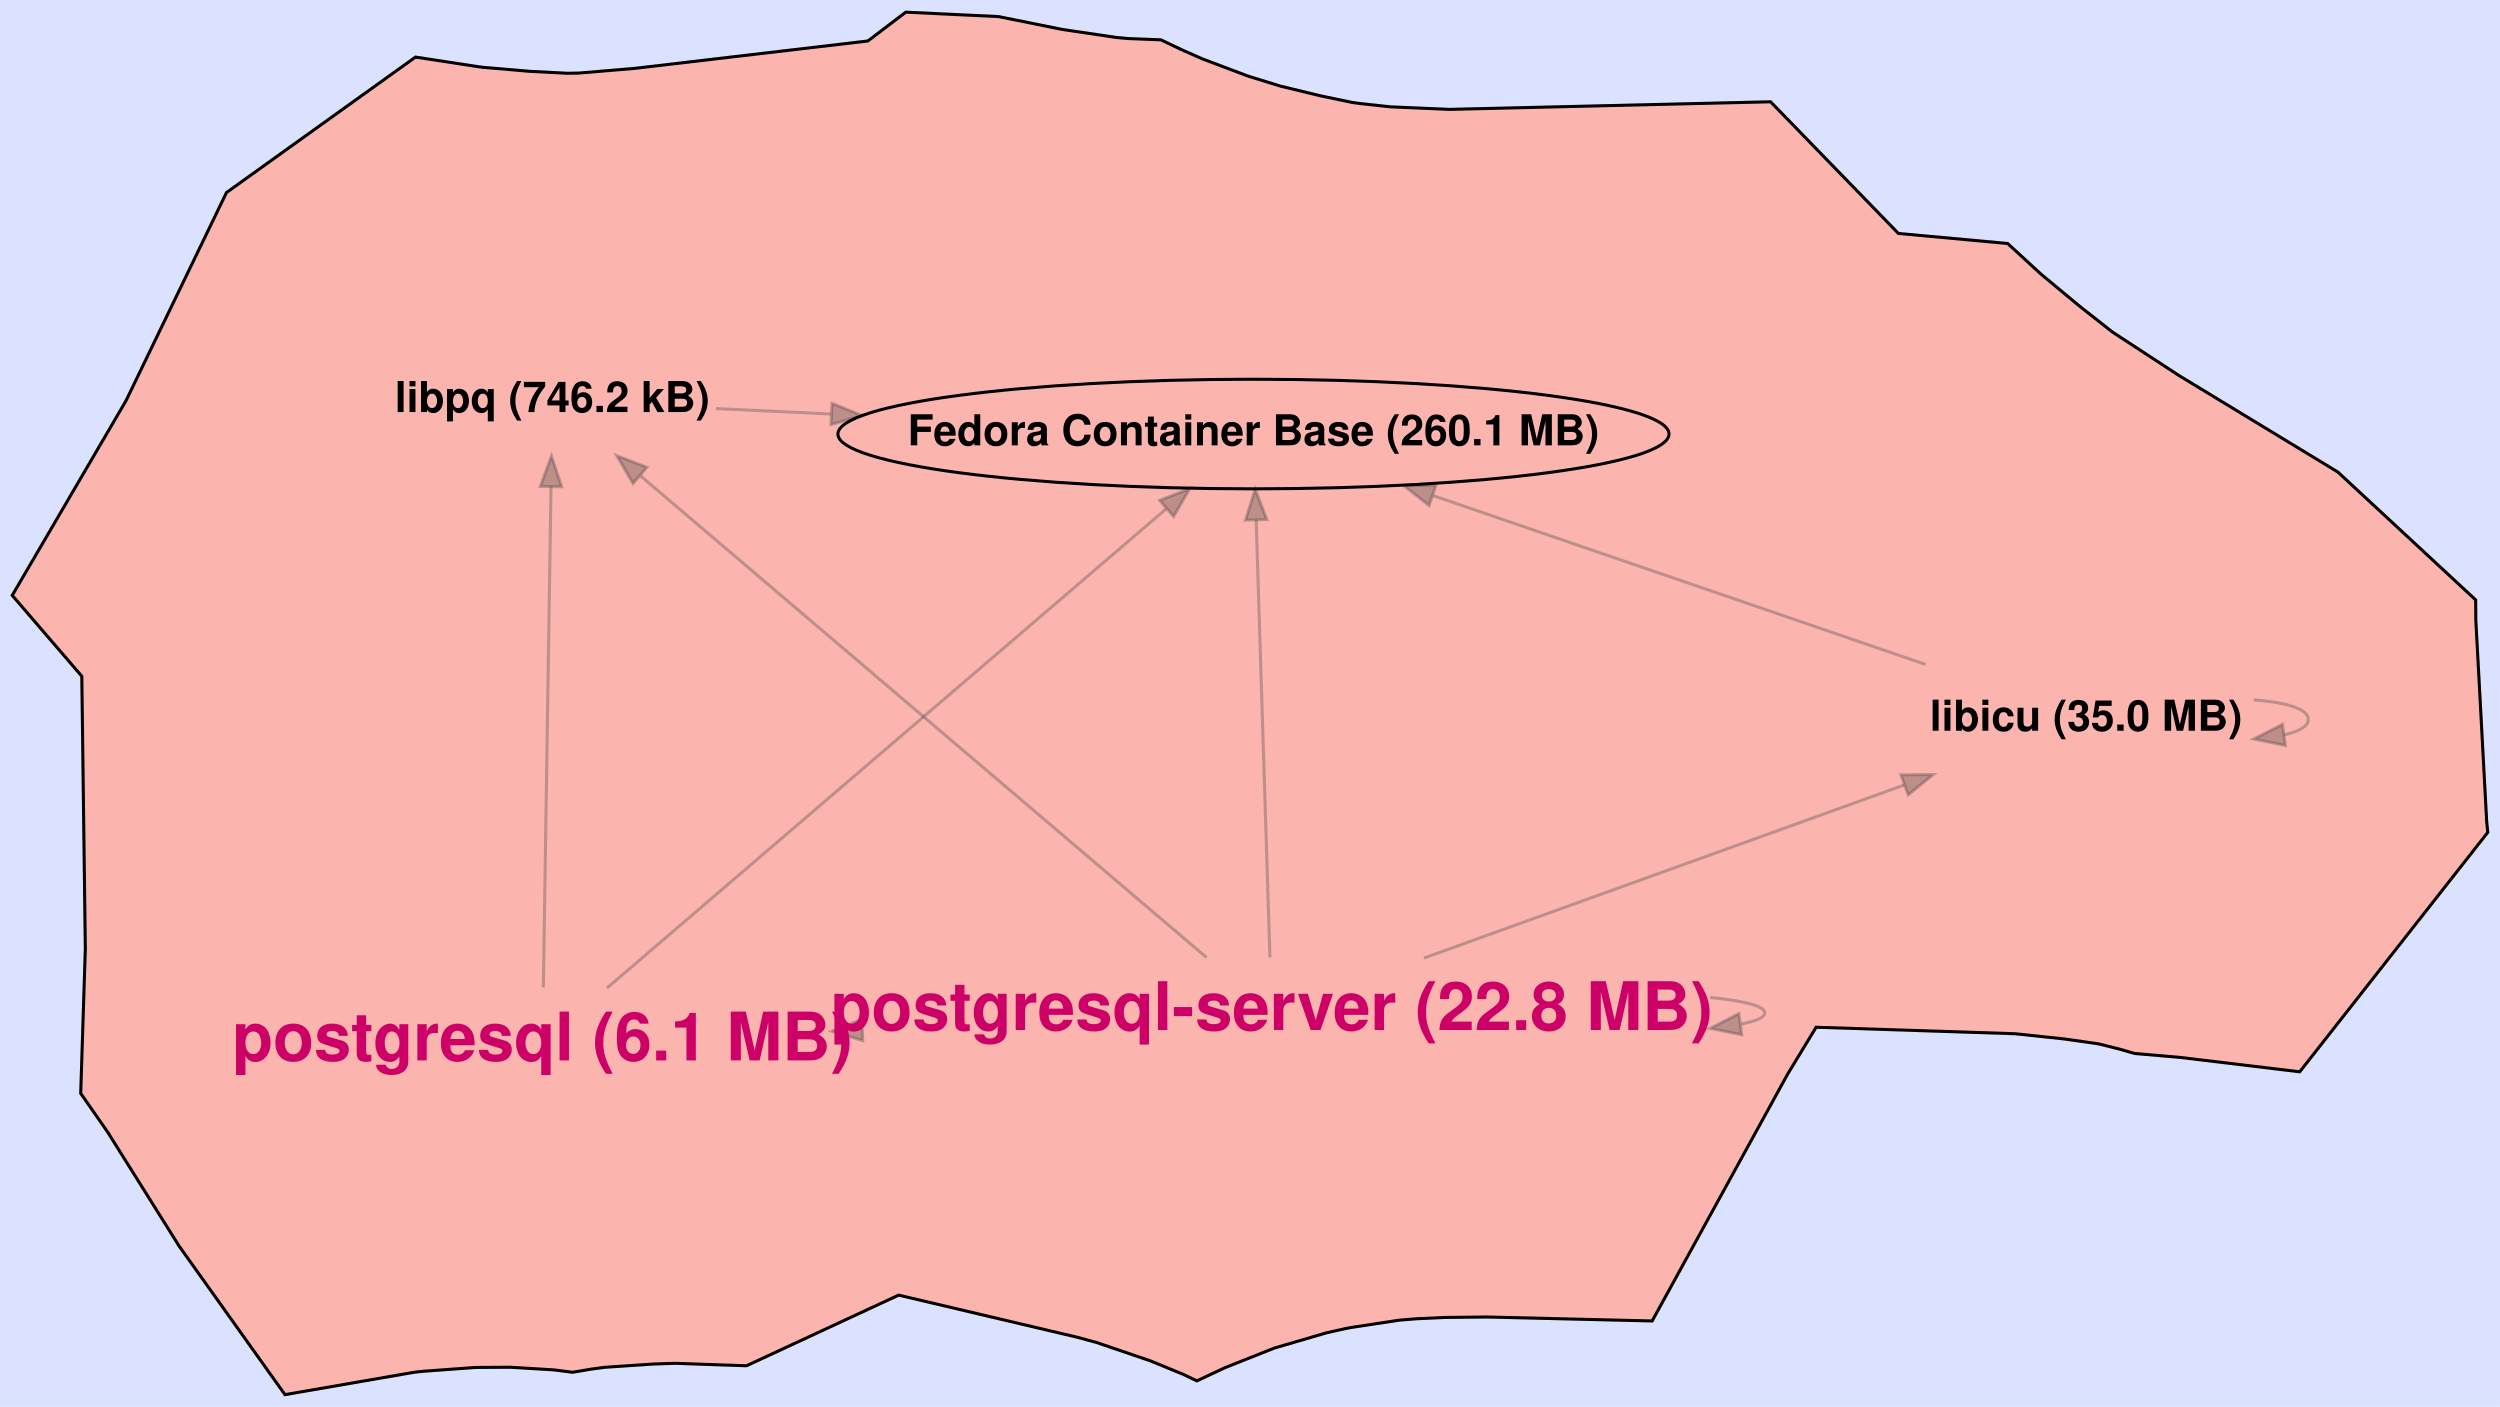
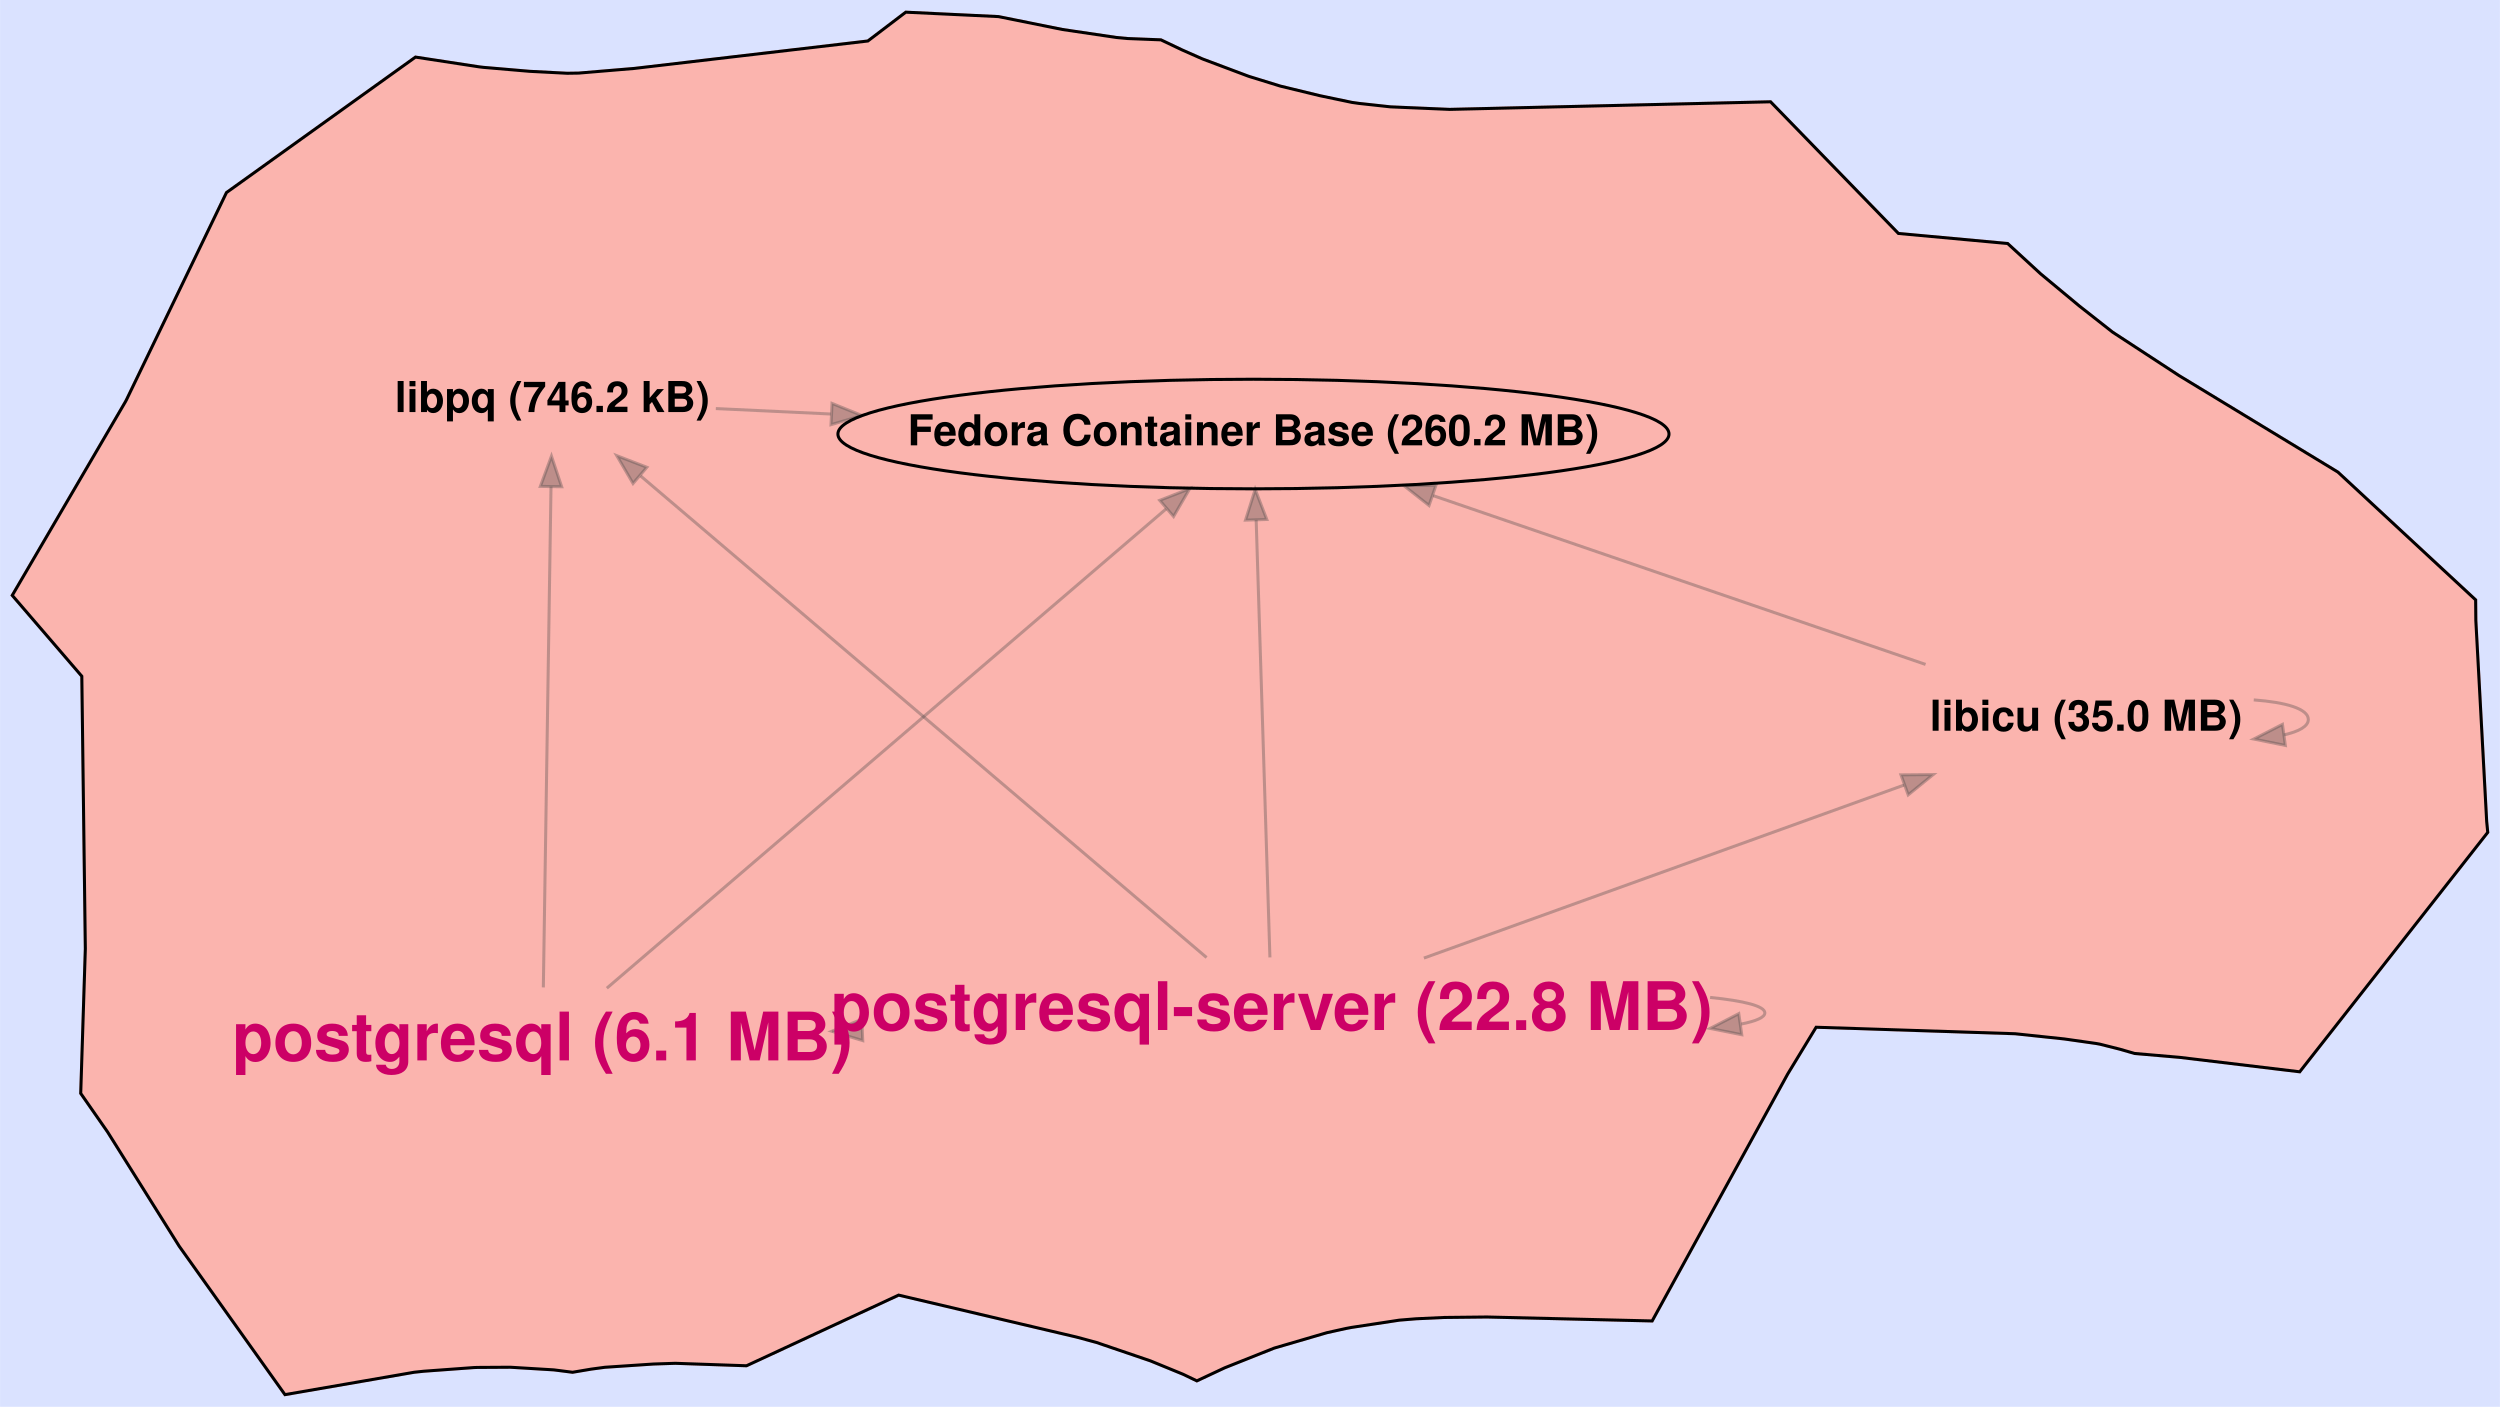
<svg xmlns="http://www.w3.org/2000/svg" width="821pt" height="462pt" viewBox="0.00 0.00 821.15 462.11">
  <g id="graph0" class="graph" transform="scale(1 1) rotate(0) translate(80.671 360.7109)">
    <polygon fill="#dae2ff" stroke="transparent" points="-80.671,101.398 -80.671,-360.711 740.476,-360.711 740.476,101.398 -80.671,101.398" />
    <polygon fill="#fbb4ae" stroke="#fbb4ae" points="58.859,-17.898 55.354,67.553 55.384,90.04 12.913,97.398 -21.828,48.645 -45.357,11.11 -54.18,-1.56 -52.663,-49.045 -53.819,-138.578 -76.671,-165.143 -39.511,-228.72 -39.152,-229.394 -6.303,-297.456 55.787,-341.957 76.687,-338.753 77.352,-233.668 83.562,-229.302 84.542,-229.302 84.673,-229.253 90.459,-229.253 90.885,-229.097 91.038,-229.097 96.879,-233.315 96.879,-233.315 91.038,-229.097 90.885,-229.097 90.459,-229.253 84.673,-229.253 84.542,-229.302 83.562,-229.302 77.352,-233.668 76.687,-338.753 78.093,-338.585 93.289,-337.282 105.628,-336.643 109.413,-336.703 127.627,-338.229 204.382,-347.246 216.83,-356.711 247.289,-355.259 268.29,-351.02 286.067,-348.393 289.704,-348.053 300.644,-347.62 307.52,-344.346 314.288,-341.352 329.153,-335.762 329.762,-335.553 339.878,-332.427 352.872,-329.274 363.39,-327.073 365.726,-326.741 376.046,-325.612 395.471,-324.778 500.897,-327.274 542.894,-284.025 578.339,-280.761 578.766,-280.732 589.623,-270.75 602.376,-260.153 613.236,-251.616 635.094,-237.326 687.25,-205.645 732.501,-163.661 732.56,-156.903 736.127,-90.85 736.476,-87.297 674.713,-8.649 635.253,-13.395 620.487,-14.668 615.628,-16.074 609.041,-17.734 607.782,-17.959 597.386,-19.44 581.246,-21.151 581.981,-47.042 581.981,-47.042 581.246,-21.151 515.86,-23.285 506.522,-7.92 462.004,73.194 407.715,71.892 393.742,72.049 384.488,72.478 378.965,72.929 363.296,75.311 361.437,75.659 355.229,77.036 355.089,77.072 338.01,82.069 343.743,-25.487 337.074,-23.054 337.074,-23.054 343.743,-25.487 338.01,82.069 337.696,82.172 321.583,88.592 312.446,92.878 307.891,90.691 297.23,86.316 279.458,80.255 272.882,78.475 214.486,64.705 164.513,87.913 141.128,87.104 140.996,77.931 140.996,77.931 141.128,87.104 133.985,87.34 118.015,88.409 113.528,89.012 107.38,90.048 101.242,89.264 86.935,88.395 76.048,88.463 74.892,88.509 58.507,89.708 55.384,90.04 55.354,67.553 58.859,-17.898 65.6,-17.898 65.611,-17.902 58.483,-124.008 77.388,-123.447 80.253,-123.554 84.891,-18.124 88.451,-18.124 90.667,-20.485 90.667,-20.485 88.451,-18.124 84.891,-18.124 80.253,-123.554 77.388,-123.447 58.483,-124.008 65.611,-17.902 65.6,-17.898 58.859,-17.898 58.859,-17.898" />
-     <polyline fill="none" stroke="#000000" points="329.153,-335.762 329.762,-335.553 339.878,-332.427 352.872,-329.274 363.39,-327.073 365.726,-326.741 376.046,-325.612 395.471,-324.778 500.897,-327.274 542.894,-284.025 578.339,-280.761 578.766,-280.732 589.623,-270.75 602.376,-260.153 613.236,-251.616 635.094,-237.326 687.25,-205.645 732.501,-163.661 732.56,-156.903 736.127,-90.85 736.476,-87.297 674.713,-8.649 635.253,-13.395 620.487,-14.668 615.628,-16.074 609.041,-17.734 607.782,-17.959 597.386,-19.44 581.246,-21.151 515.86,-23.285 506.522,-7.92 462.004,73.194 407.715,71.892 393.742,72.049 384.488,72.478 378.965,72.929 363.296,75.311 361.437,75.659 355.229,77.036 355.089,77.072 338.01,82.069 337.696,82.172 321.583,88.592 312.446,92.878 307.891,90.691 297.23,86.316 279.458,80.255 272.882,78.475 214.486,64.705 164.513,87.913 141.128,87.104 133.985,87.34 118.015,88.409 113.528,89.012 107.38,90.048 101.242,89.264 86.935,88.395 76.048,88.463 74.892,88.509 58.507,89.708 55.384,90.04 12.913,97.398 -21.828,48.645 -45.357,11.11 -54.18,-1.56 -52.663,-49.045 -53.819,-138.578 -76.671,-165.143 -39.511,-228.72 -39.152,-229.394 -6.303,-297.456 55.787,-341.957 76.687,-338.753 78.093,-338.585 93.289,-337.282 105.628,-336.643 109.413,-336.703 127.627,-338.229 204.382,-347.246 216.83,-356.711 247.289,-355.259 268.29,-351.02 286.067,-348.393 289.704,-348.053 300.644,-347.62 307.52,-344.346 314.288,-341.352 329.153,-335.762 " />
+     <polyline fill="none" stroke="#000000" points="314.288,-341.352 307.52,-344.346 300.644,-347.62 289.704,-348.053 286.067,-348.393 268.29,-351.02 247.289,-355.259 216.83,-356.711 204.382,-347.246 127.627,-338.229 109.413,-336.703 105.628,-336.643 93.289,-337.282 78.093,-338.585 76.687,-338.753 55.787,-341.957 -6.303,-297.456 -39.152,-229.394 -39.511,-228.72 -76.671,-165.143 -53.819,-138.578 -52.663,-49.045 -54.18,-1.56 -45.357,11.11 -21.828,48.645 12.913,97.398 55.384,90.04 58.507,89.708 74.892,88.509 76.048,88.463 86.935,88.395 101.242,89.264 107.38,90.048 113.528,89.012 118.015,88.409 133.985,87.34 141.128,87.104 164.513,87.913 214.486,64.705 272.882,78.475 279.458,80.255 297.23,86.316 307.891,90.691 312.446,92.878 321.583,88.592 337.696,82.172 338.01,82.069 355.089,77.072 355.229,77.036 361.437,75.659 363.296,75.311 378.965,72.929 384.488,72.478 393.742,72.049 407.715,71.892 462.004,73.194 506.522,-7.92 515.86,-23.285 581.246,-21.151 597.386,-19.44 607.782,-17.959 609.041,-17.734 615.628,-16.074 620.487,-14.668 635.253,-13.395 674.713,-8.649 736.476,-87.297 736.127,-90.85 732.56,-156.903 732.501,-163.661 687.25,-205.645 635.094,-237.326 613.236,-251.616 602.376,-260.153 589.623,-270.75 578.766,-280.732 578.339,-280.761 542.894,-284.025 500.897,-327.274 395.471,-324.778 376.046,-325.612 365.726,-326.741 363.39,-327.073 352.872,-329.274 339.878,-332.427 329.762,-335.553 329.153,-335.762 314.288,-341.352 " />
    <g id="edge1" class="edge">
      <path fill="none" stroke="#444444" stroke-opacity="0.333" d="M551.806,-142.458C505.481,-158.339 438.153,-181.42 390.046,-197.912" />
      <polygon fill="#444444" fill-opacity="0.333" stroke="#444444" stroke-opacity="0.333" points="388.715,-194.668 380.391,-201.222 390.985,-201.29 388.715,-194.668" />
    </g>
    <g id="edge2" class="edge">
      <path fill="none" stroke="#444444" stroke-opacity="0.333" d="M659.613,-130.807C670.114,-130.038 677.54,-127.896 677.54,-124.38 677.54,-122.128 674.492,-120.439 669.541,-119.314" />
      <polygon fill="#444444" fill-opacity="0.333" stroke="#444444" stroke-opacity="0.333" points="669.996,-115.844 659.613,-117.953 669.045,-122.779 669.996,-115.844" />
    </g>
    <g id="edge3" class="edge">
      <path fill="none" stroke="#444444" stroke-opacity="0.333" d="M154.437,-226.506C166.088,-225.954 178.926,-225.346 192.203,-224.717" />
      <polygon fill="#444444" fill-opacity="0.333" stroke="#444444" stroke-opacity="0.333" points="192.606,-228.202 202.429,-224.232 192.275,-221.21 192.606,-228.202" />
    </g>
    <g id="edge4" class="edge">
      <path fill="none" stroke="#444444" stroke-opacity="0.333" d="M118.637,-36.114C160.669,-72.135 254.782,-152.788 302.35,-193.553" />
      <polygon fill="#444444" fill-opacity="0.333" stroke="#444444" stroke-opacity="0.333" points="300.248,-196.361 310.119,-200.211 304.803,-191.046 300.248,-196.361" />
    </g>
    <g id="edge5" class="edge">
      <path fill="none" stroke="#444444" stroke-opacity="0.333" d="M97.781,-36.36C98.347,-73.327 99.626,-156.939 100.299,-200.873" />
      <polygon fill="#444444" fill-opacity="0.333" stroke="#444444" stroke-opacity="0.333" points="96.799,-200.937 100.452,-210.883 103.798,-200.83 96.799,-200.937" />
    </g>
    <g id="edge6" class="edge">
      <path fill="none" stroke="#444444" stroke-opacity="0.333" d="M336.447,-46.221C335.4,-79.514 333.172,-150.356 331.927,-189.922" />
      <polygon fill="#444444" fill-opacity="0.333" stroke="#444444" stroke-opacity="0.333" points="328.428,-189.857 331.612,-199.963 335.424,-190.078 328.428,-189.857" />
    </g>
    <g id="edge7" class="edge">
      <path fill="none" stroke="#444444" stroke-opacity="0.333" d="M387.025,-46.005C431.733,-62.115 497.331,-85.751 544.789,-102.851" />
      <polygon fill="#444444" fill-opacity="0.333" stroke="#444444" stroke-opacity="0.333" points="543.733,-106.19 554.327,-106.287 546.106,-99.605 543.733,-106.19" />
    </g>
    <g id="edge8" class="edge">
      <path fill="none" stroke="#444444" stroke-opacity="0.333" d="M315.634,-46.185C273.107,-82.372 177.886,-163.397 129.758,-204.35" />
      <polygon fill="#444444" fill-opacity="0.333" stroke="#444444" stroke-opacity="0.333" points="127.245,-201.892 121.897,-211.038 131.781,-207.224 127.245,-201.892" />
    </g>
    <g id="edge9" class="edge">
      <path fill="none" stroke="#444444" stroke-opacity="0.333" d="M192.853,-21.976C192.803,-21.974 192.754,-21.972 192.704,-21.97" />
      <polygon fill="#444444" fill-opacity="0.333" stroke="#444444" stroke-opacity="0.333" points="202.695,-18.89 192.556,-21.964 202.399,-25.884 202.695,-18.89" />
    </g>
    <g id="edge10" class="edge">
      <path fill="none" stroke="#444444" stroke-opacity="0.333" d="M481.043,-33.077C492.164,-31.952 499.02,-30.256 499.02,-27.988 499.02,-26.535 496.206,-25.317 491.26,-24.333" />
      <polygon fill="#444444" fill-opacity="0.333" stroke="#444444" stroke-opacity="0.333" points="491.433,-20.823 481.043,-22.899 490.46,-27.755 491.433,-20.823" />
    </g>
    <g id="node1" class="node">
      <ellipse fill="none" stroke="#000000" cx="331.04" cy="-218.14" rx="136.5" ry="18" />
-       <text text-anchor="middle" x="331.04" y="-214.44" font-family="Helvetica,sans-Serif" font-weight="bold" font-size="14.00" fill="#000000">Fedora Container Base (260.1 MB)</text>
+       <text text-anchor="middle" x="331.04" y="-214.44" font-family="Helvetica,sans-Serif" font-weight="bold" font-size="14.00" fill="#000000">Fedora Container Base (260.2 MB)</text>
    </g>
    <g id="node2" class="node">
      <text text-anchor="middle" x="604.54" y="-120.68" font-family="Helvetica,sans-Serif" font-weight="bold" font-size="14.00" fill="#000000">libicu (35.0 MB)</text>
    </g>
    <g id="node3" class="node">
      <text text-anchor="middle" x="100.73" y="-225.35" font-family="Helvetica,sans-Serif" font-weight="bold" font-size="14.00" fill="#000000">libpq (746.2 kB)</text>
    </g>
    <g id="node4" class="node">
      <text text-anchor="middle" x="97.5" y="-12.4" font-family="Helvetica,sans-Serif" font-weight="bold" font-size="22.00" fill="#cc0066">postgresql (6.1 MB)</text>
    </g>
    <g id="node5" class="node">
      <text text-anchor="middle" x="337.02" y="-22.388" font-family="Helvetica,sans-Serif" font-weight="bold" font-size="22.00" fill="#cc0066">postgresql-server (22.8 MB)</text>
    </g>
  </g>
</svg>
